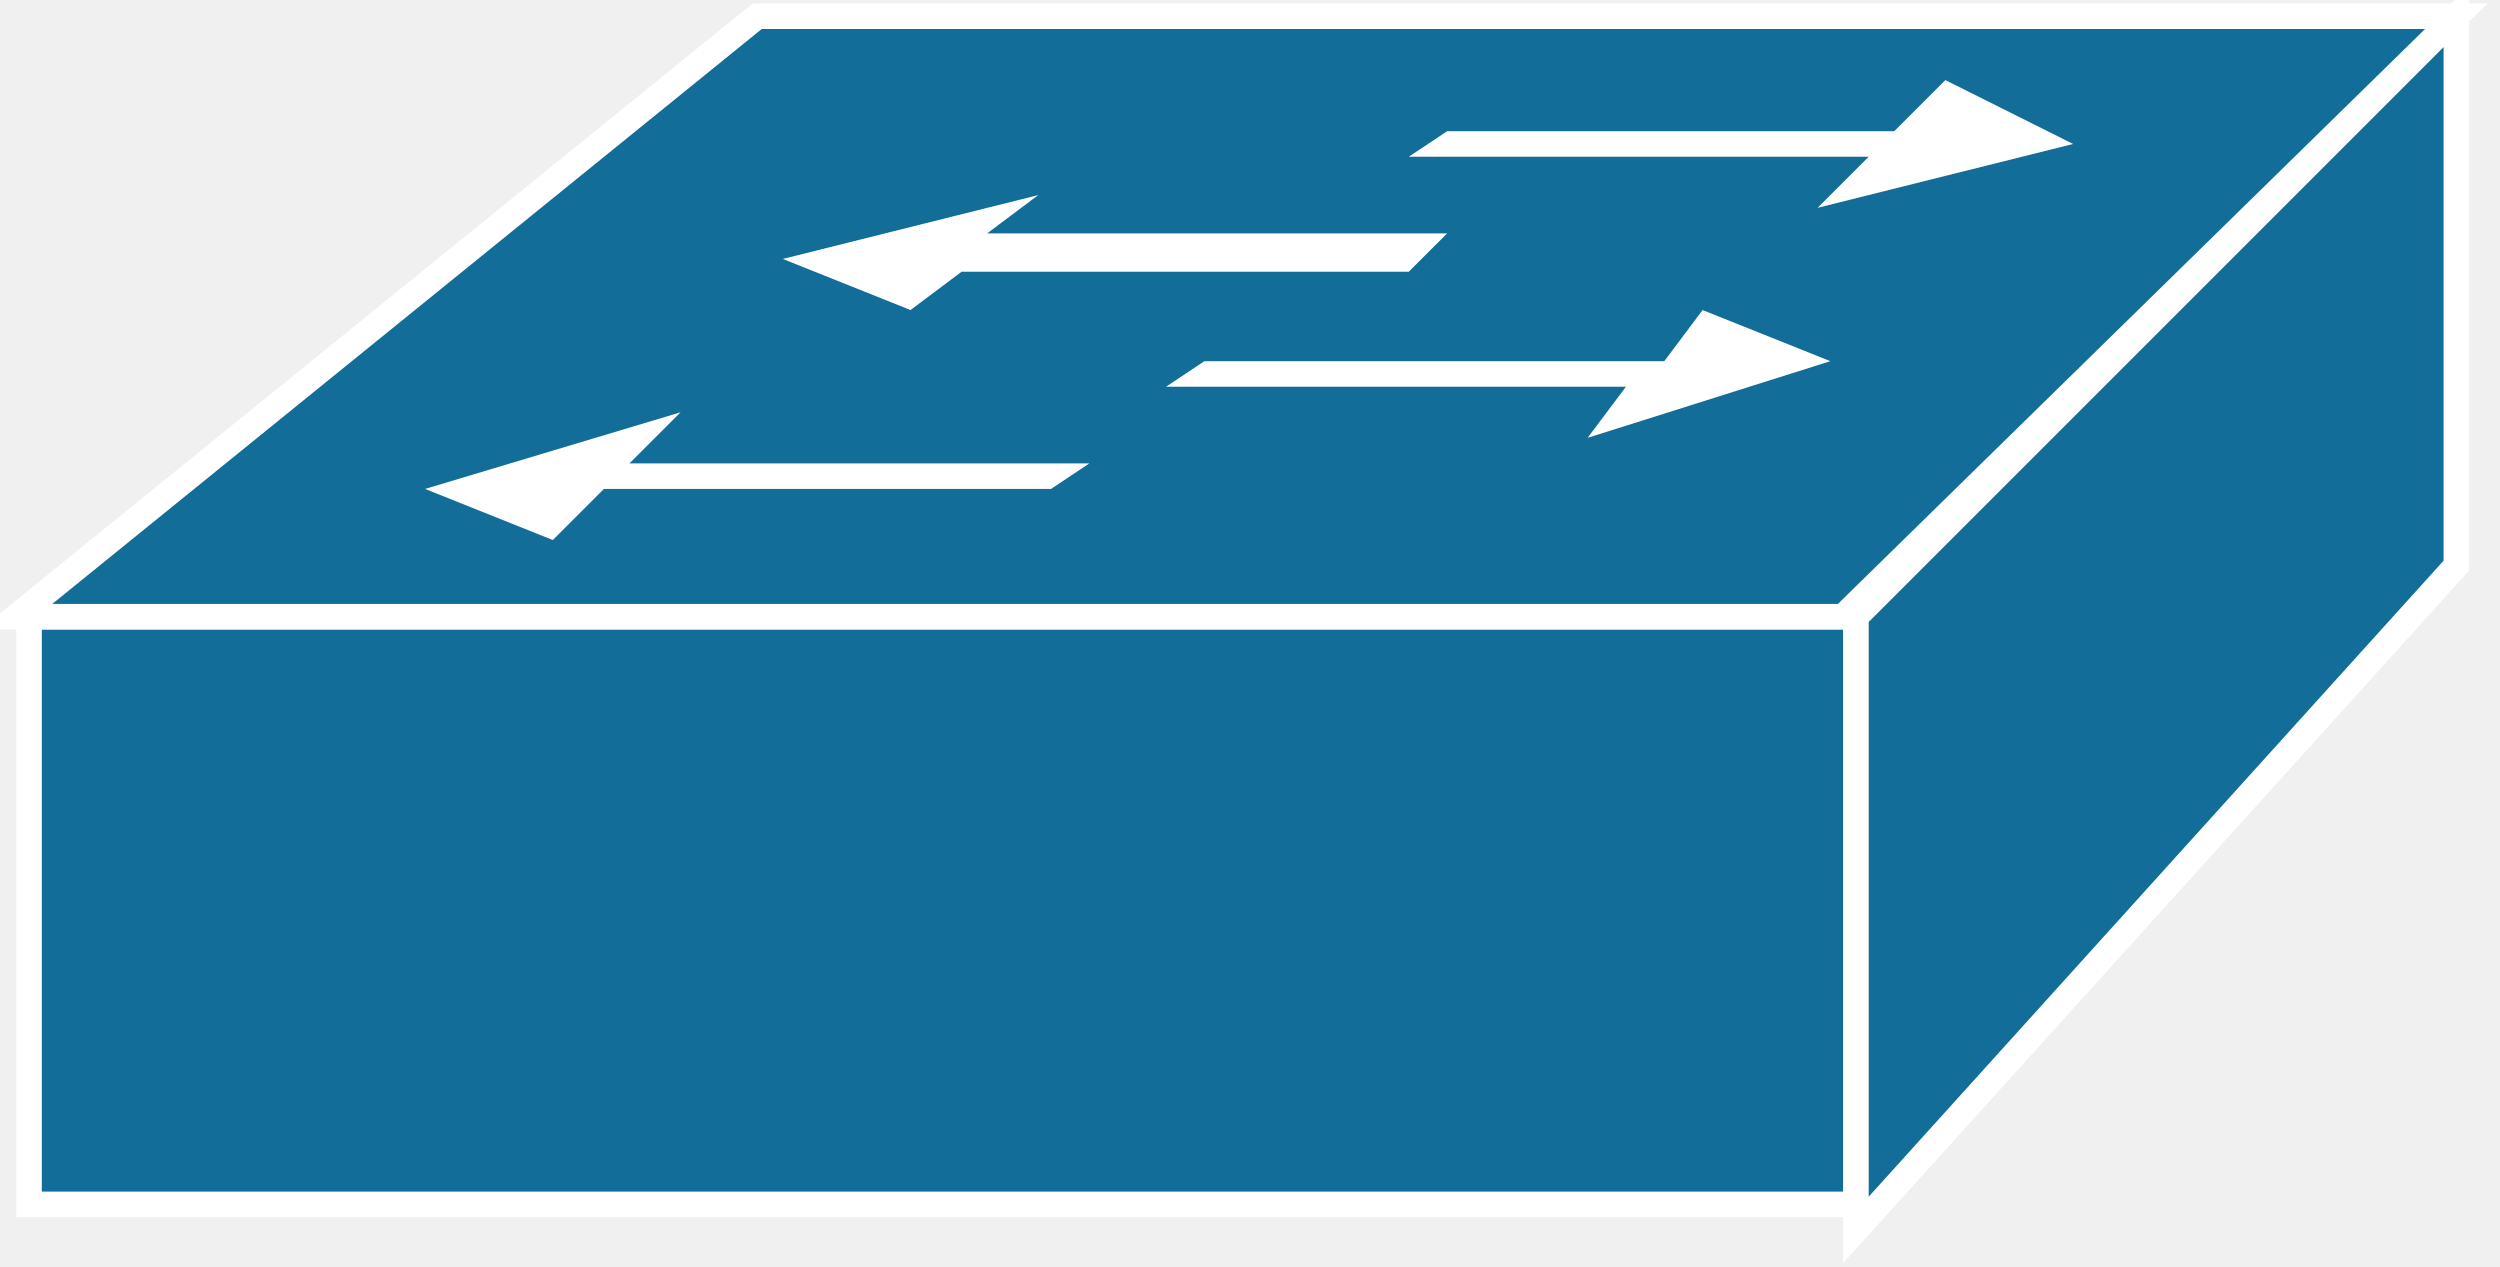
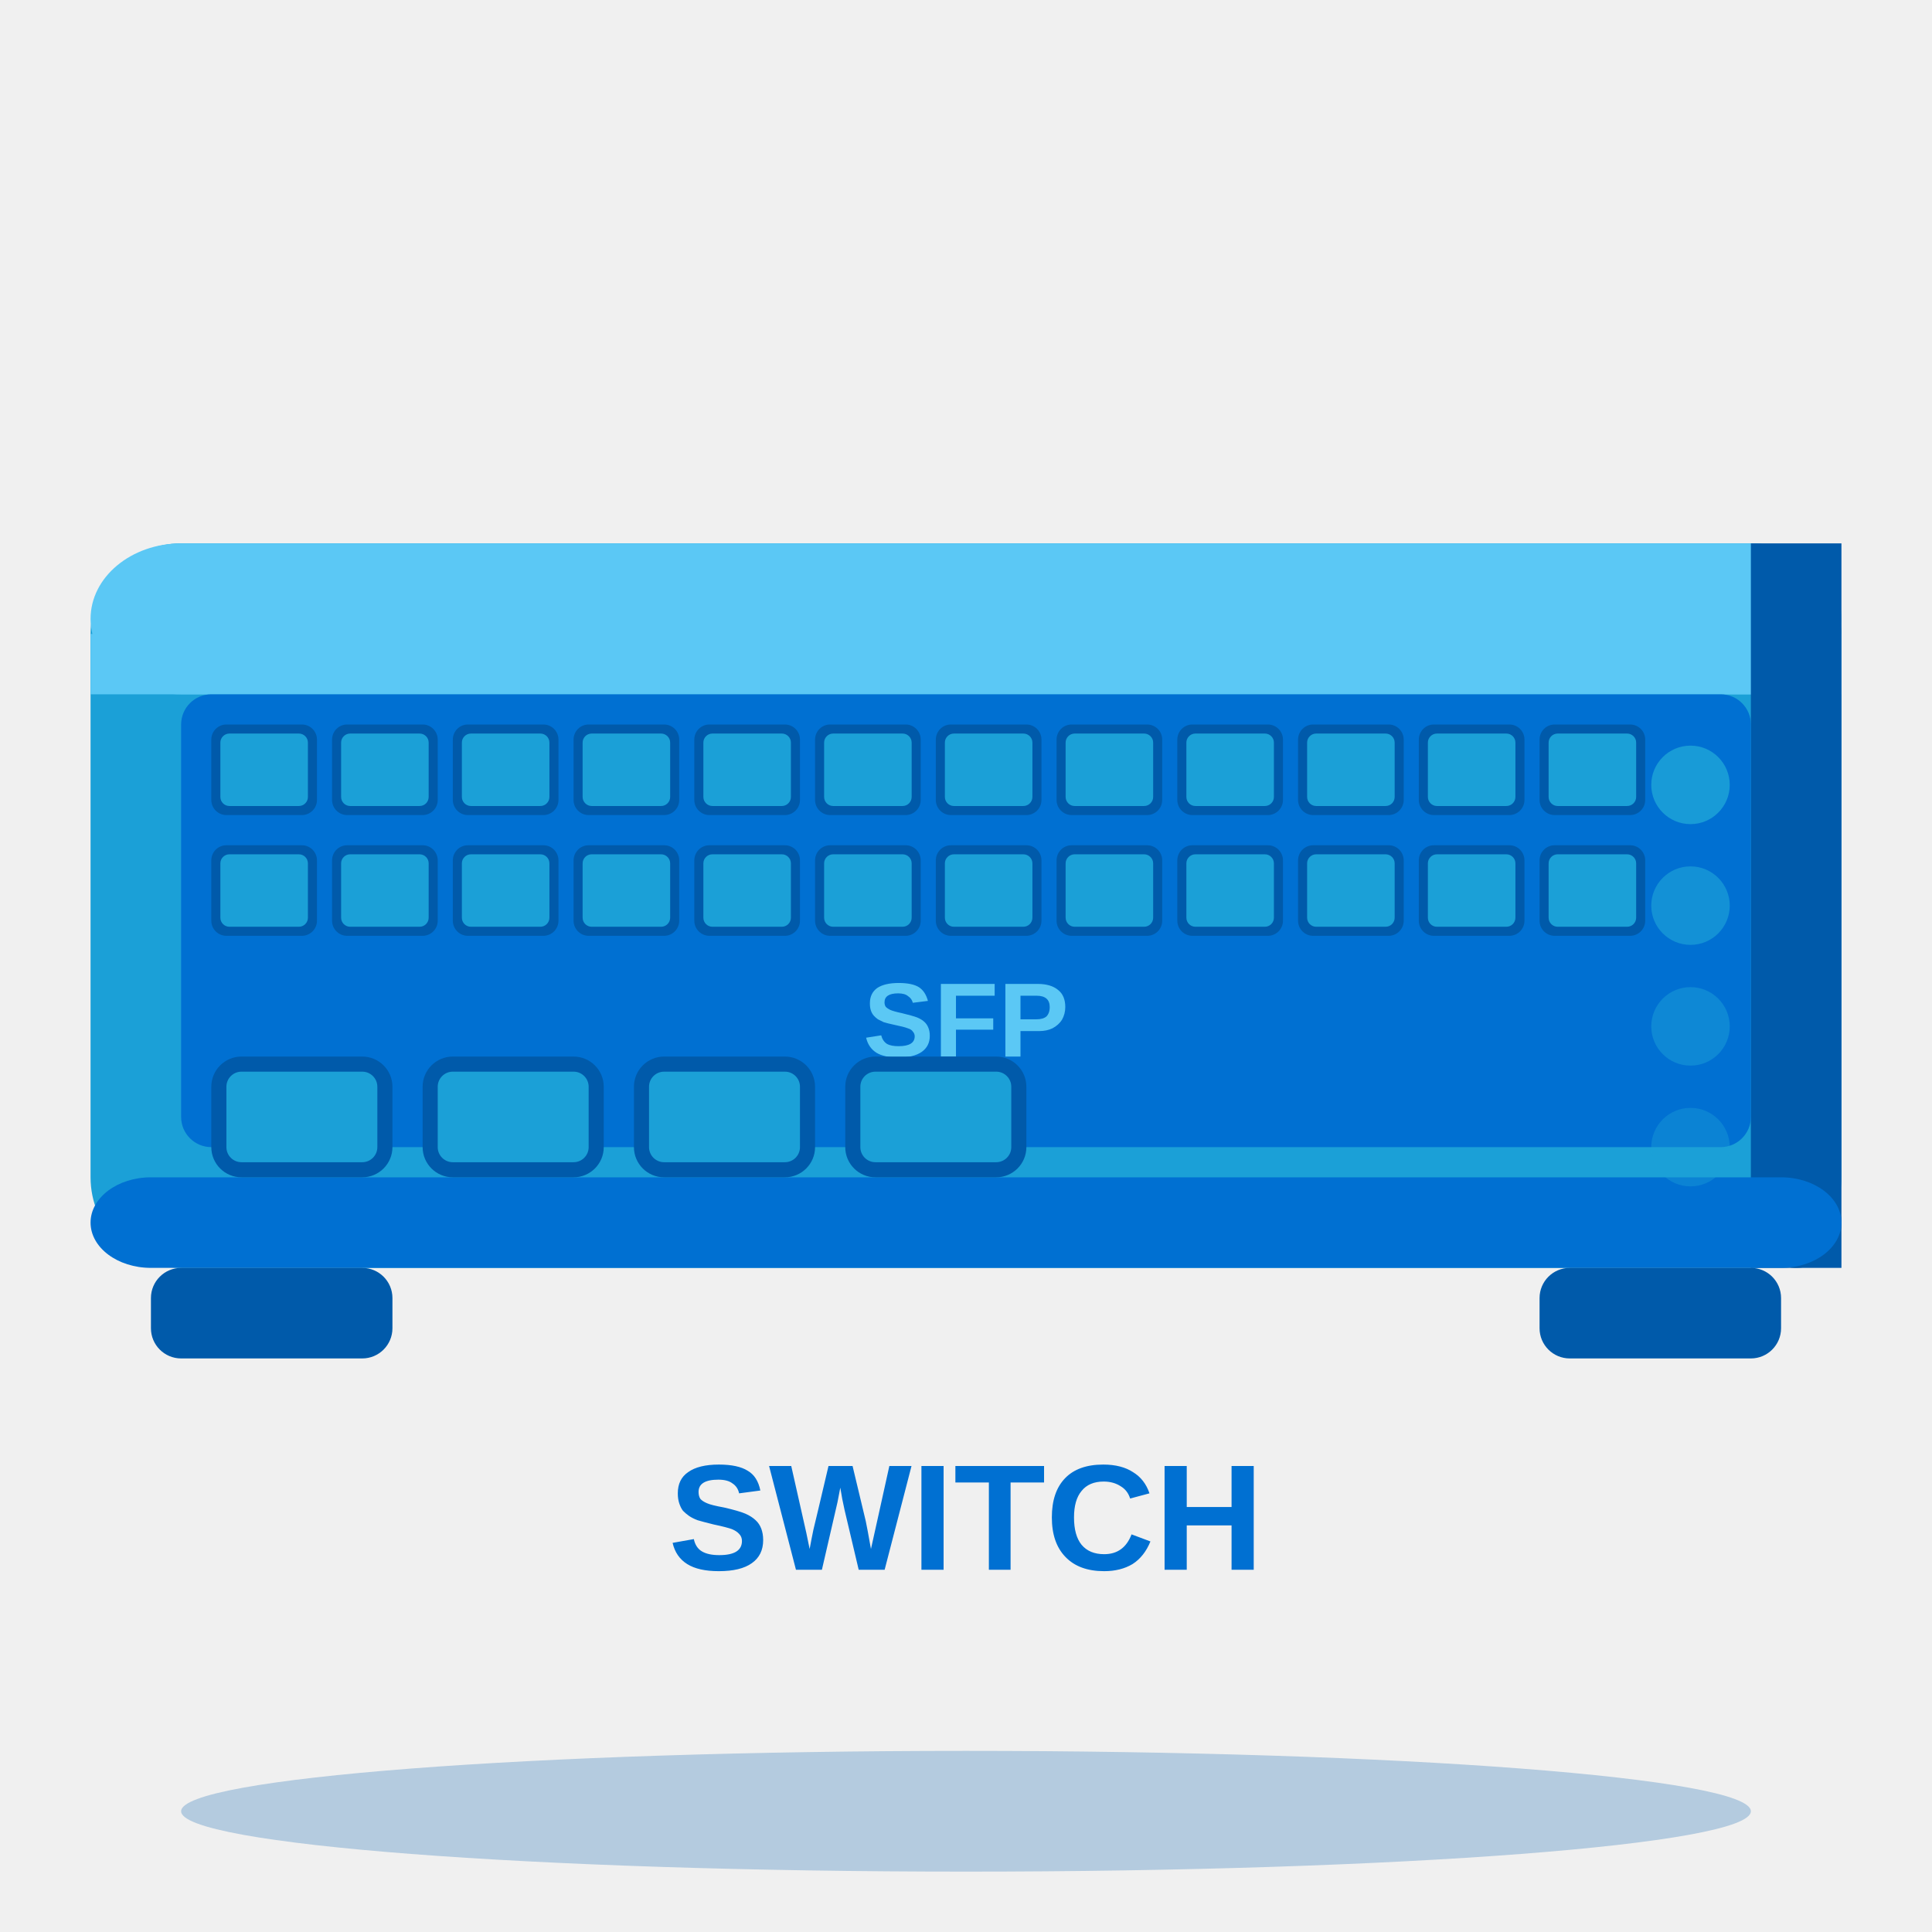
- <svg xmlns="http://www.w3.org/2000/svg" xmlns:xlink="http://www.w3.org/1999/xlink" viewBox="0 0 77 39" fill="#fff" fill-rule="evenodd" stroke="#000" stroke-linecap="round" stroke-linejoin="round">
-   <use xlink:href="#A" x=".5" y=".5" />
-   <symbol id="A" overflow="visible">
-     <g stroke="#fff" stroke-linejoin="miter" fill="#126d99" stroke-width=".787">
-       <path d="M56.662 36.594v-18.1H.394v18.1h56.268z" />
-       <path d="M0 18.494L22.822 0h52.334L56.268 18.494H0zm56.662 18.887L75.156 16.92V0L56.662 18.494v18.887z" />
-     </g>
-     <path d="M33.053 13.772l-1.181.787H18.101l-1.574 1.574-3.935-1.574 7.87-2.361-1.574 1.574h14.166zm11.018-7.083L42.89 7.869H29.118l-1.574 1.18-3.935-1.574 7.87-1.967-1.574 1.18h14.166zm-8.657 4.722l1.18-.787H50.76l1.18-1.574 3.935 1.574-7.476 2.361 1.18-1.574H35.414zm7.476-7.083l1.181-.787h13.772l1.574-1.574 3.935 1.967-7.87 1.967 1.574-1.574H42.89z" stroke="none" />
-   </symbol>
+ <svg xmlns="http://www.w3.org/2000/svg" width="64" height="64" viewBox="0 0 64 64">
+   <ellipse cx="32" cy="60" rx="26" ry="2" fill="#005aaa" opacity="0.25" />
+   <rect x="3" y="18" width="58" height="24" rx="3" fill="#1ba0d7" />
+   <rect x="3" y="18" width="58" height="5" rx="3" fill="#5bc8f5" />
+   <rect x="3" y="21" width="58" height="2" fill="#5bc8f5" />
+   <rect x="58" y="18" width="3" height="24" rx="0" fill="#005aaa" />
+   <rect x="58" y="39" width="3" height="3" rx="2" fill="#005aaa" />
+   <rect x="3" y="39" width="58" height="3" rx="2" fill="#0070d2" />
+   <rect x="6" y="23" width="52" height="15" rx="1" fill="#0070d2" />
+   <rect x="7" y="24" width="3.5" height="3" rx="0.5" fill="#005aaa" />
+   <rect x="7.3" y="24.3" width="2.9" height="2.4" rx="0.3" fill="#1ba0d7" />
+   <rect x="11" y="24" width="3.5" height="3" rx="0.5" fill="#005aaa" />
+   <rect x="11.3" y="24.3" width="2.9" height="2.4" rx="0.3" fill="#1ba0d7" />
+   <rect x="15" y="24" width="3.5" height="3" rx="0.5" fill="#005aaa" />
+   <rect x="15.3" y="24.3" width="2.9" height="2.4" rx="0.3" fill="#1ba0d7" />
+   <rect x="19" y="24" width="3.5" height="3" rx="0.5" fill="#005aaa" />
+   <rect x="19.3" y="24.3" width="2.9" height="2.4" rx="0.3" fill="#1ba0d7" />
+   <rect x="23" y="24" width="3.5" height="3" rx="0.5" fill="#005aaa" />
+   <rect x="23.3" y="24.3" width="2.9" height="2.4" rx="0.3" fill="#1ba0d7" />
+   <rect x="27" y="24" width="3.5" height="3" rx="0.5" fill="#005aaa" />
+   <rect x="27.3" y="24.3" width="2.9" height="2.4" rx="0.3" fill="#1ba0d7" />
+   <rect x="31" y="24" width="3.5" height="3" rx="0.5" fill="#005aaa" />
+   <rect x="31.3" y="24.3" width="2.9" height="2.4" rx="0.3" fill="#1ba0d7" />
+   <rect x="35" y="24" width="3.5" height="3" rx="0.5" fill="#005aaa" />
+   <rect x="35.3" y="24.3" width="2.9" height="2.4" rx="0.3" fill="#1ba0d7" />
+   <rect x="39" y="24" width="3.5" height="3" rx="0.5" fill="#005aaa" />
+   <rect x="39.3" y="24.3" width="2.9" height="2.4" rx="0.3" fill="#1ba0d7" />
+   <rect x="43" y="24" width="3.5" height="3" rx="0.5" fill="#005aaa" />
+   <rect x="43.3" y="24.3" width="2.9" height="2.4" rx="0.3" fill="#1ba0d7" />
+   <rect x="47" y="24" width="3.5" height="3" rx="0.5" fill="#005aaa" />
+   <rect x="47.3" y="24.3" width="2.9" height="2.4" rx="0.3" fill="#1ba0d7" />
+   <rect x="51" y="24" width="3.5" height="3" rx="0.5" fill="#005aaa" />
+   <rect x="51.3" y="24.3" width="2.9" height="2.4" rx="0.3" fill="#1ba0d7" />
+   <rect x="7" y="28" width="3.5" height="3" rx="0.5" fill="#005aaa" />
+   <rect x="7.3" y="28.3" width="2.9" height="2.4" rx="0.3" fill="#1ba0d7" />
+   <rect x="11" y="28" width="3.5" height="3" rx="0.5" fill="#005aaa" />
+   <rect x="11.3" y="28.3" width="2.9" height="2.4" rx="0.3" fill="#1ba0d7" />
+   <rect x="15" y="28" width="3.5" height="3" rx="0.5" fill="#005aaa" />
+   <rect x="15.3" y="28.3" width="2.9" height="2.4" rx="0.3" fill="#1ba0d7" />
+   <rect x="19" y="28" width="3.5" height="3" rx="0.5" fill="#005aaa" />
+   <rect x="19.3" y="28.3" width="2.9" height="2.4" rx="0.3" fill="#1ba0d7" />
+   <rect x="23" y="28" width="3.5" height="3" rx="0.5" fill="#005aaa" />
+   <rect x="23.3" y="28.3" width="2.9" height="2.4" rx="0.3" fill="#1ba0d7" />
+   <rect x="27" y="28" width="3.5" height="3" rx="0.5" fill="#005aaa" />
+   <rect x="27.3" y="28.3" width="2.9" height="2.4" rx="0.3" fill="#1ba0d7" />
+   <rect x="31" y="28" width="3.5" height="3" rx="0.5" fill="#005aaa" />
+   <rect x="31.3" y="28.3" width="2.9" height="2.4" rx="0.3" fill="#1ba0d7" />
+   <rect x="35" y="28" width="3.5" height="3" rx="0.5" fill="#005aaa" />
+   <rect x="35.3" y="28.3" width="2.9" height="2.4" rx="0.3" fill="#1ba0d7" />
+   <rect x="39" y="28" width="3.5" height="3" rx="0.5" fill="#005aaa" />
+   <rect x="39.3" y="28.3" width="2.9" height="2.4" rx="0.3" fill="#1ba0d7" />
+   <rect x="43" y="28" width="3.5" height="3" rx="0.5" fill="#005aaa" />
+   <rect x="43.3" y="28.3" width="2.9" height="2.4" rx="0.3" fill="#1ba0d7" />
+   <rect x="47" y="28" width="3.5" height="3" rx="0.5" fill="#005aaa" />
+   <rect x="47.3" y="28.3" width="2.9" height="2.4" rx="0.3" fill="#1ba0d7" />
+   <rect x="51" y="28" width="3.5" height="3" rx="0.5" fill="#005aaa" />
+   <rect x="51.3" y="28.3" width="2.9" height="2.4" rx="0.3" fill="#1ba0d7" />
+   <text x="32" y="35" text-anchor="middle" font-family="Arial" font-size="3.5" font-weight="bold" fill="#5bc8f5">SFP</text>
+   <rect x="7" y="35" width="6" height="4" rx="1" fill="#005aaa" />
+   <rect x="7.5" y="35.5" width="5" height="3" rx="0.5" fill="#1ba0d7" />
+   <rect x="14" y="35" width="6" height="4" rx="1" fill="#005aaa" />
+   <rect x="14.5" y="35.5" width="5" height="3" rx="0.5" fill="#1ba0d7" />
+   <rect x="21" y="35" width="6" height="4" rx="1" fill="#005aaa" />
+   <rect x="21.5" y="35.5" width="5" height="3" rx="0.5" fill="#1ba0d7" />
+   <rect x="28" y="35" width="6" height="4" rx="1" fill="#005aaa" />
+   <rect x="28.5" y="35.5" width="5" height="3" rx="0.5" fill="#1ba0d7" />
+   <circle cx="56" cy="26" r="1.3" fill="#1ba0d7" opacity="0.9" />
+   <circle cx="56" cy="30" r="1.3" fill="#1ba0d7" opacity="0.7" />
+   <circle cx="56" cy="34" r="1.3" fill="#1ba0d7" opacity="0.5" />
+   <circle cx="56" cy="38" r="1.3" fill="#1ba0d7" opacity="0.4" />
+   <rect x="5" y="42" width="8" height="3" rx="1" fill="#005aaa" />
+   <rect x="51" y="42" width="8" height="3" rx="1" fill="#005aaa" />
+   <text x="32" y="52" text-anchor="middle" font-family="Arial" font-size="5" font-weight="bold" fill="#0070d2">SWITCH</text>
</svg>
